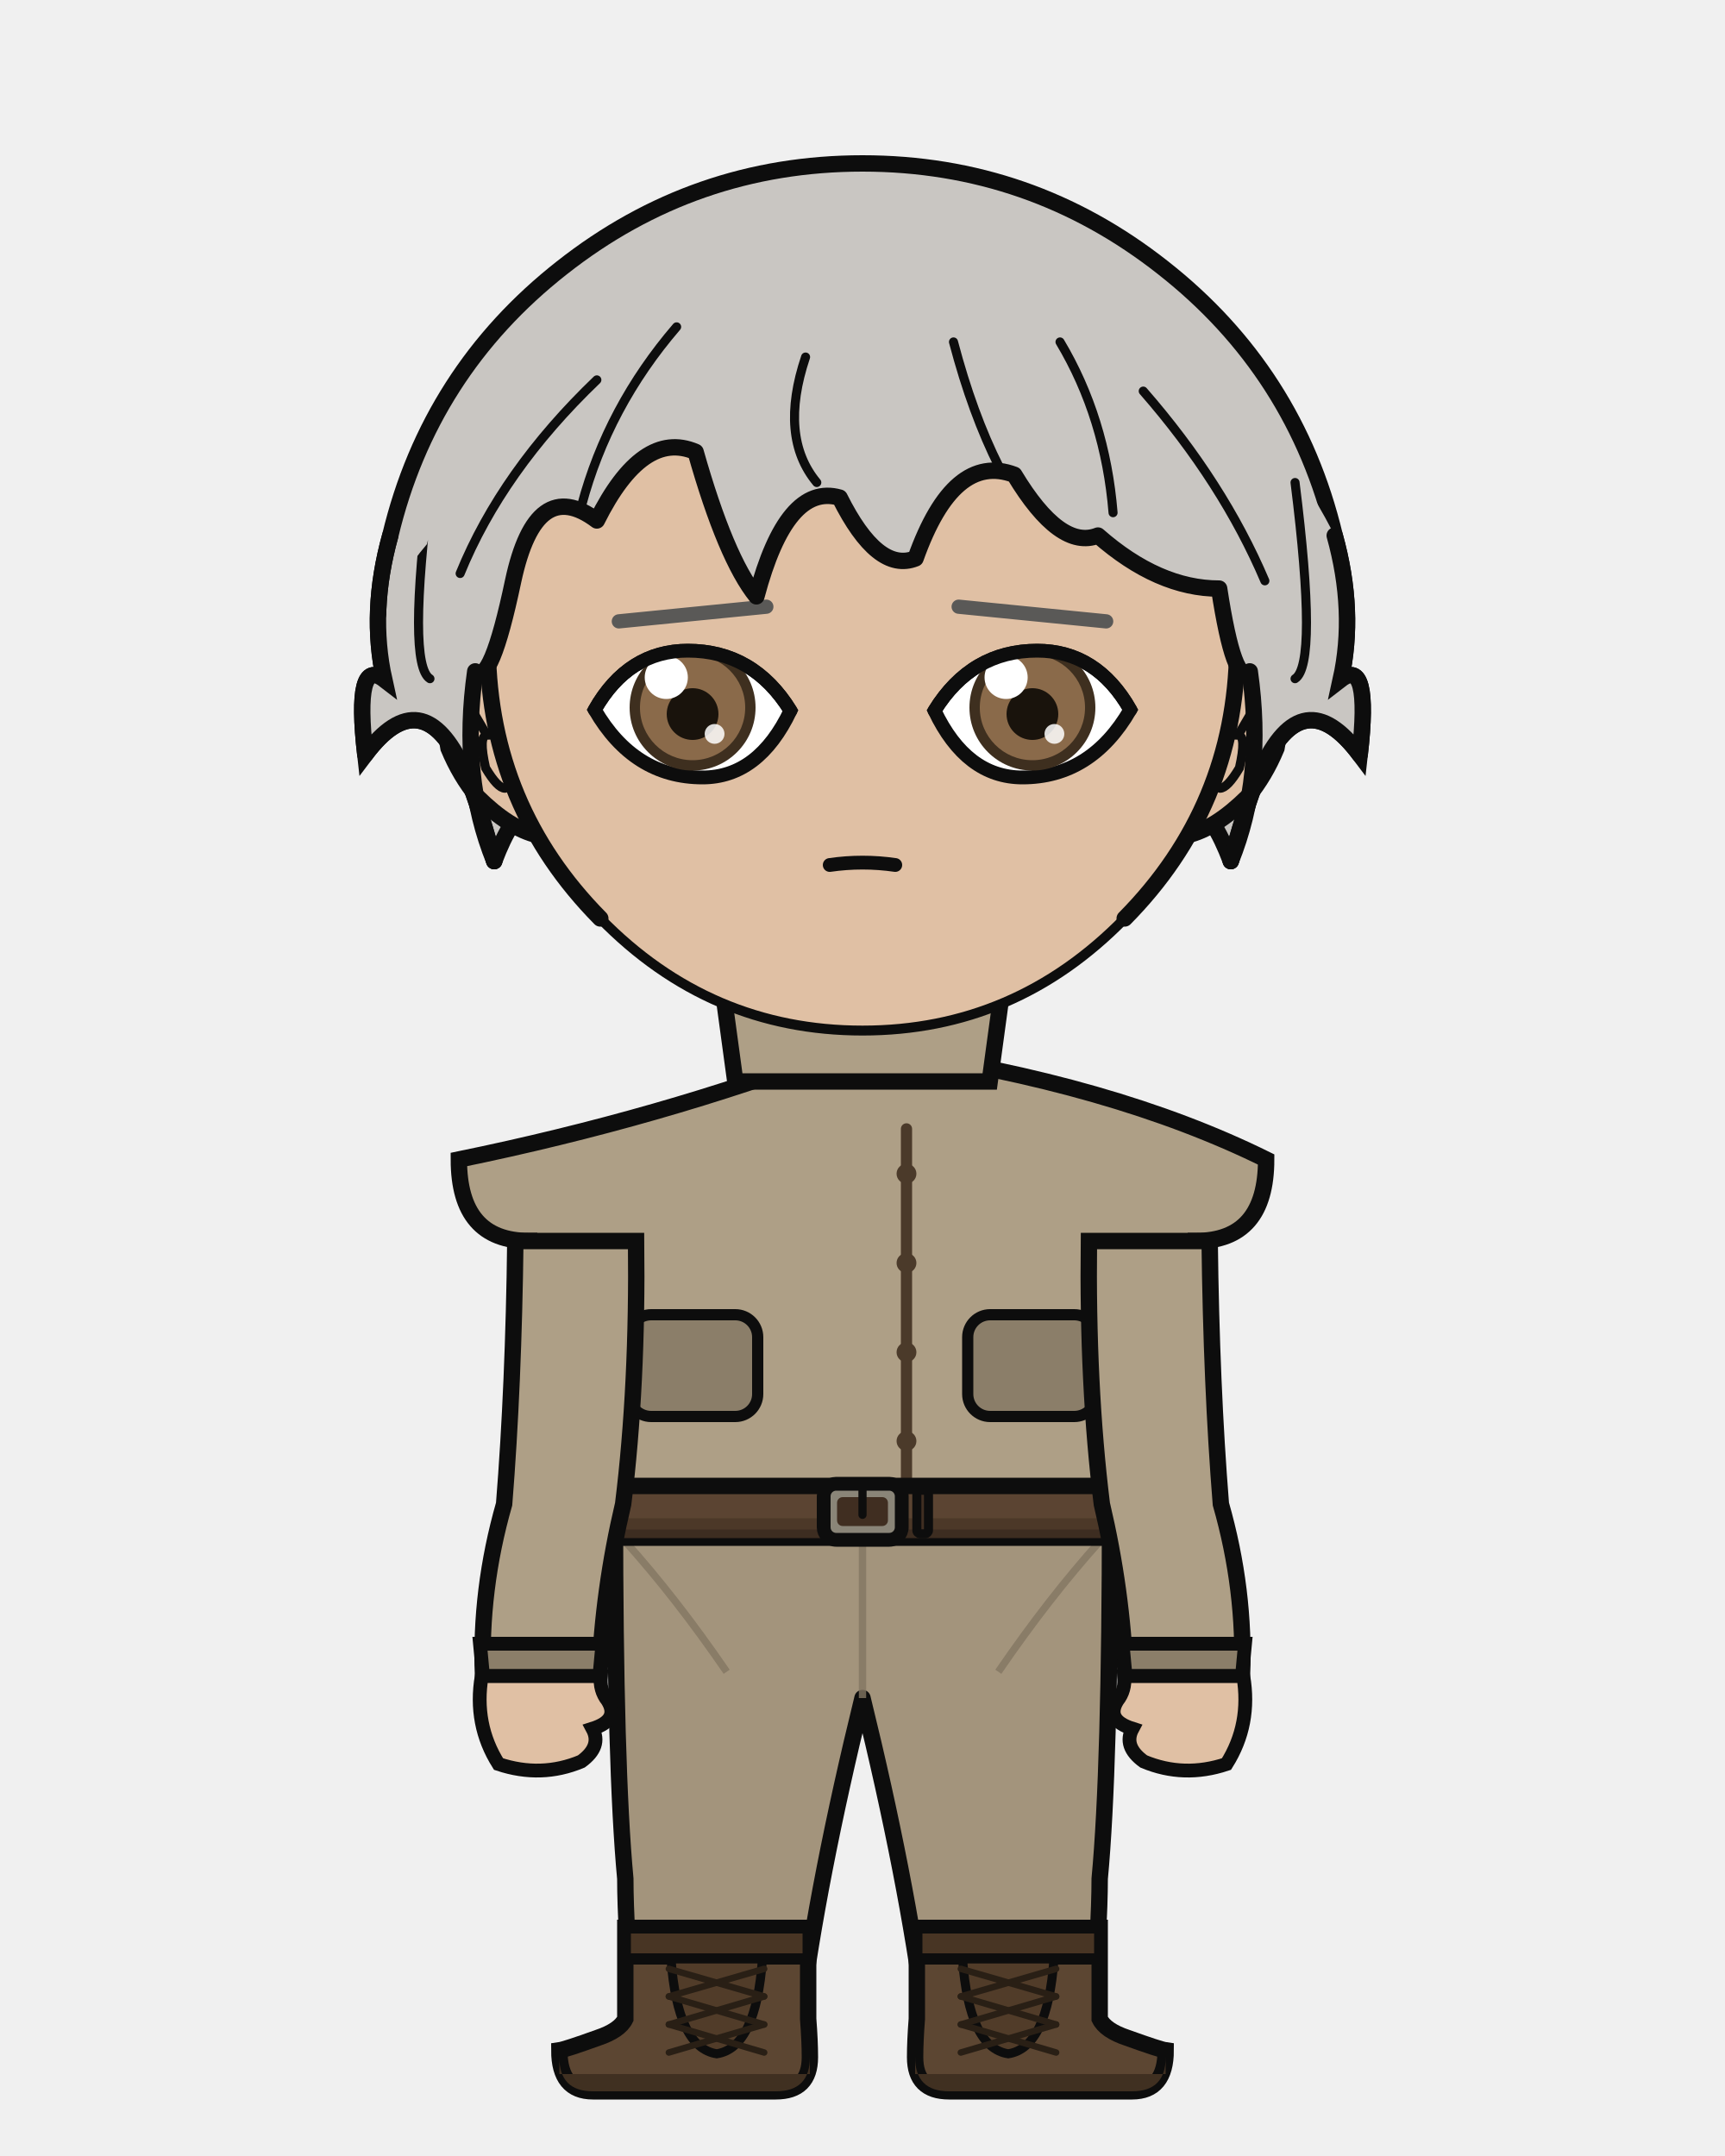
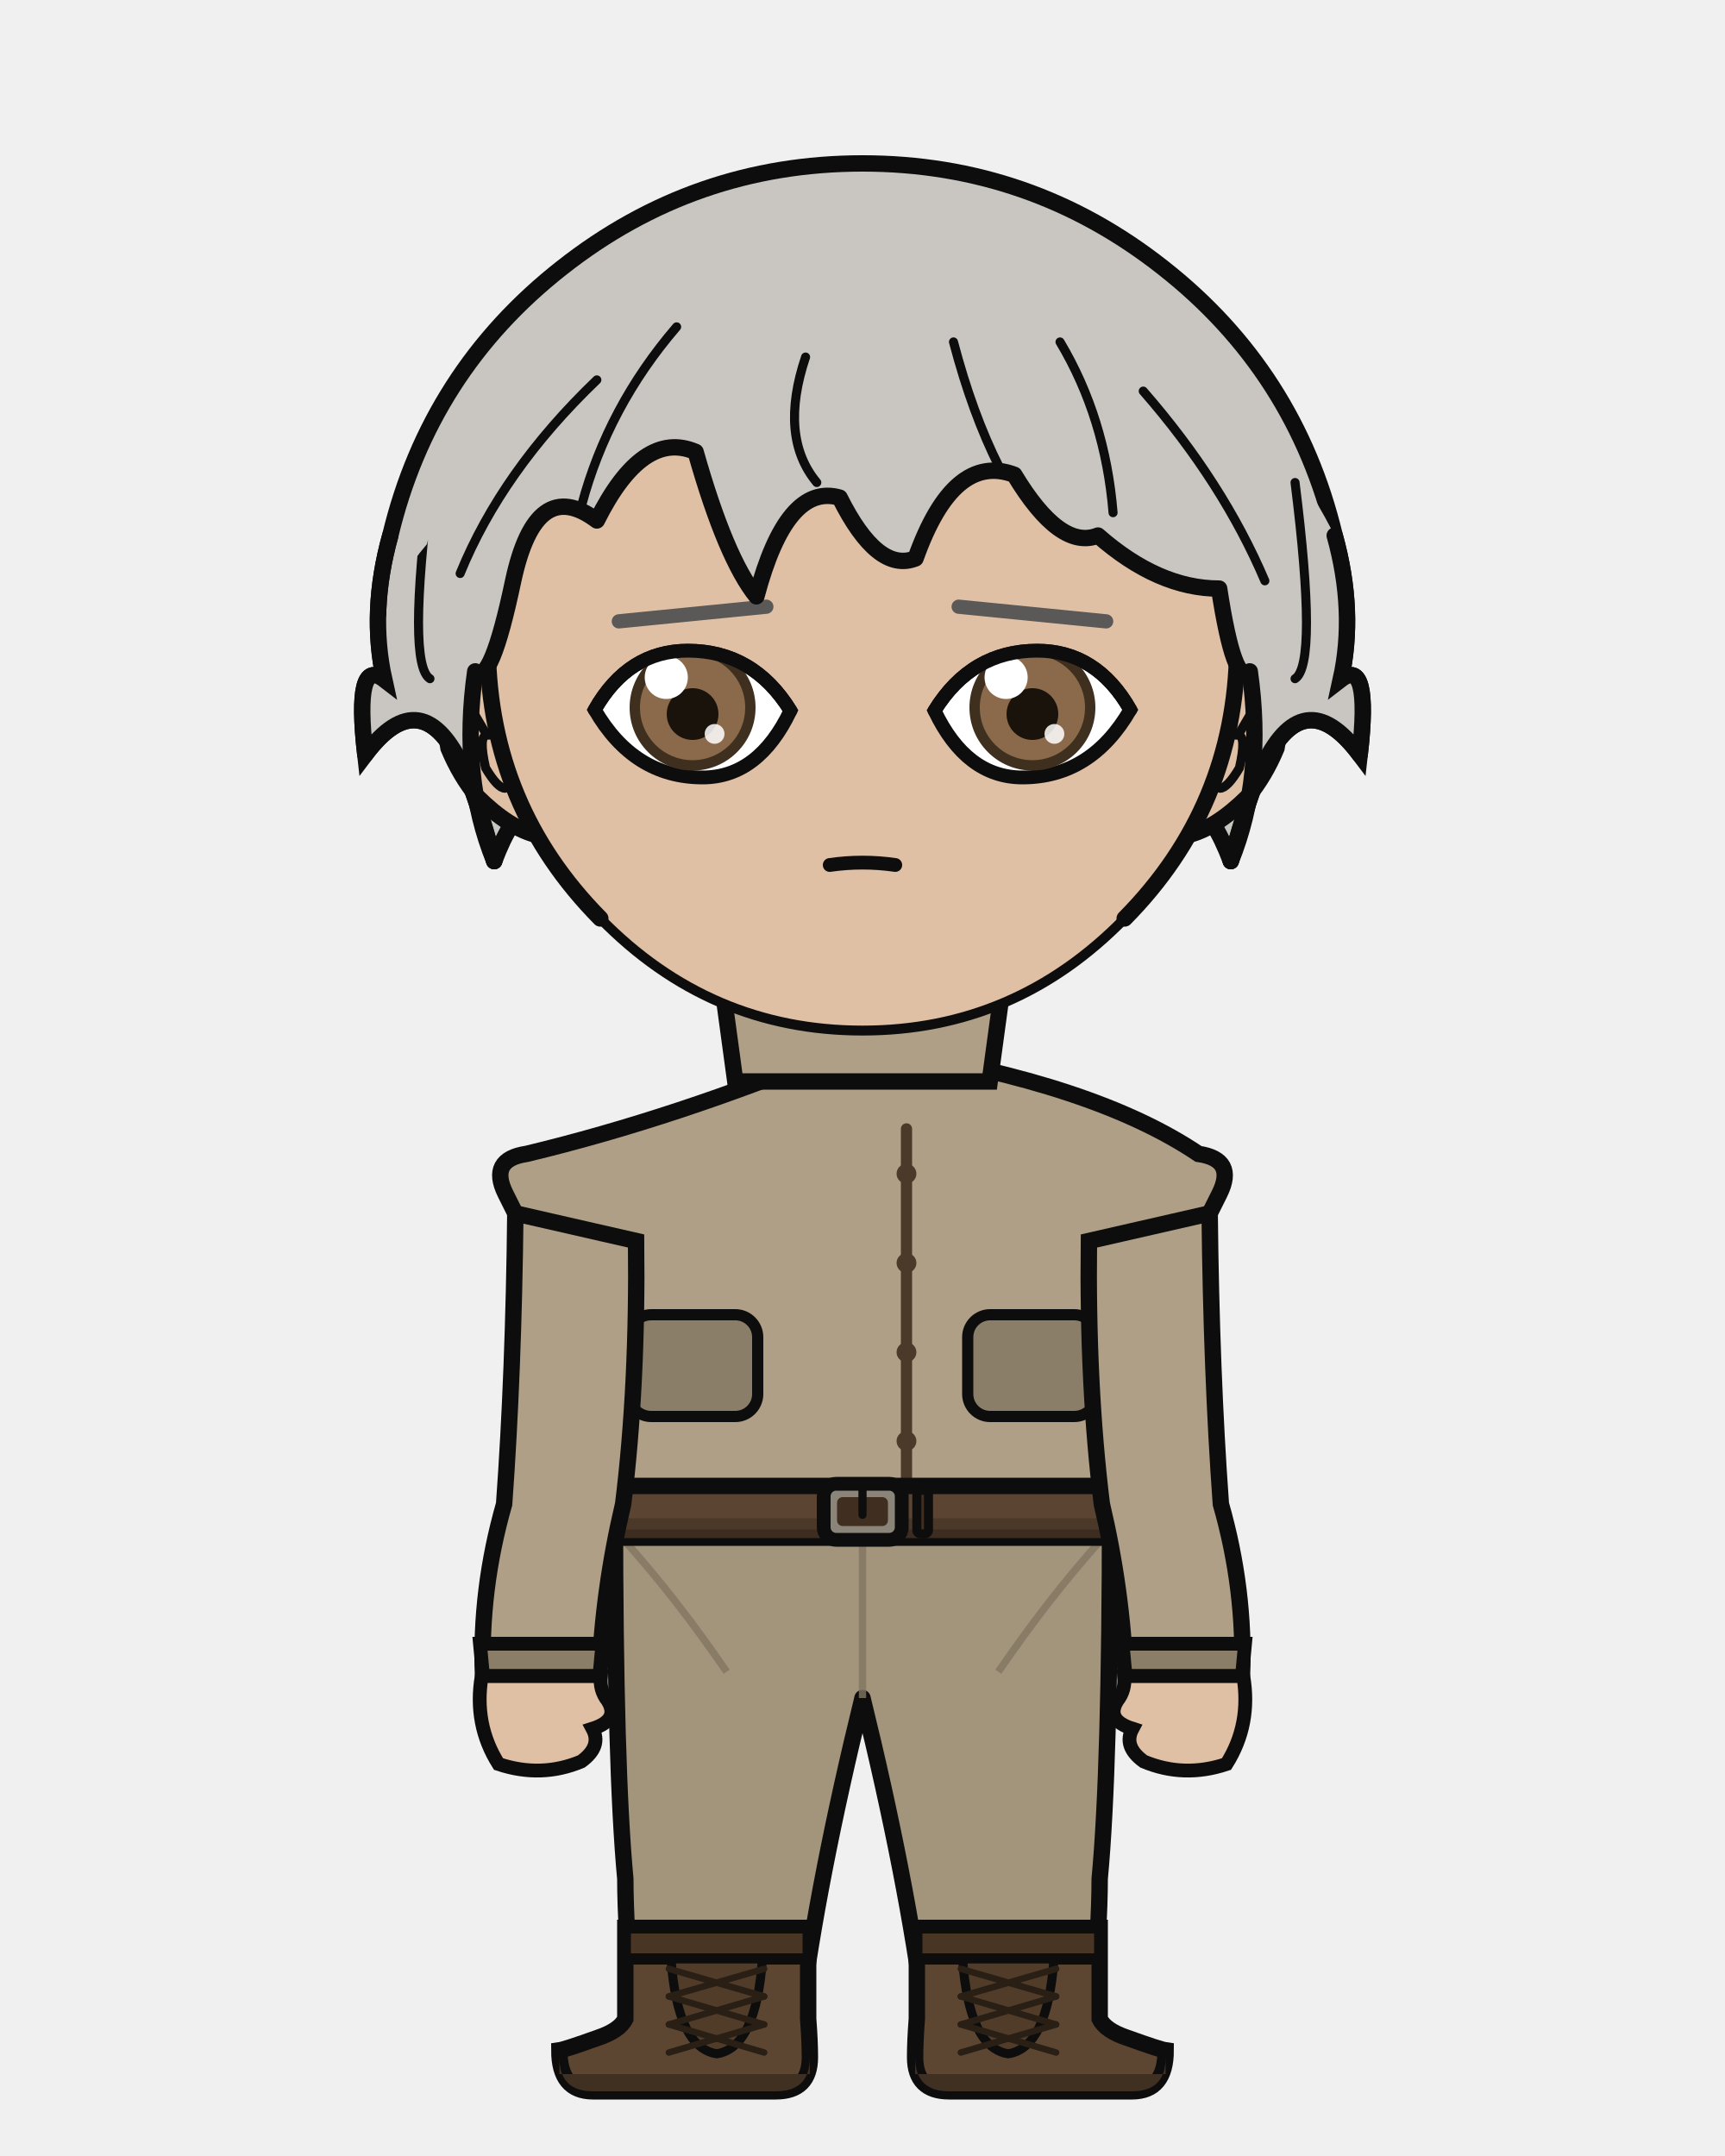
<svg xmlns="http://www.w3.org/2000/svg" width="400" height="500" viewBox="0 0 400 500">
  <defs>
    <clipPath id="hair-front">
      <path d="M 114.6 199.7 Q 106.7 180.3 110.2 155.7 Q 113.8 159.4 119.0 134.7 Q 124.3 110.1 138.4 120.7 Q 149.0 99.5 161.3 104.8 Q 168.3 129.5 175.4 138.3 Q 182.4 111.9 194.7 115.4 Q 203.5 133.0 212.3 129.5 Q 221.1 104.8 235.2 110.1 Q 245.8 127.7 254.6 124.2 Q 268.6 136.5 282.7 136.5 Q 286.2 159.4 289.8 155.7 Q 293.3 180.3 285.4 199.7 Q 289.8 183.8 292.4 178.6 Q 302.1 157.4 315.3 175.0 Q 317.9 152.2 310.9 157.6 Q 314.4 141.8 309.5 124.2 Q 292.5 91.3 264.3 69.0 Q 236.0 46.7 200.0 46.7 Q 164.0 46.7 135.7 69.0 Q 107.5 91.3 99.0 126.2 Q 85.6 141.8 89.1 157.6 Q 82.1 152.2 84.7 175.0 Q 97.9 157.4 107.6 178.6 Q 110.2 183.8 114.6 199.7 Z" />
    </clipPath>
  </defs>
  <path d="M 90.5 124.2 Q 99.6 86.2 130.3 62.1 Q 161.0 37.9 200.0 37.9 Q 239.0 37.9 269.7 62.1 Q 300.4 86.2 309.5 124.2 Q 314.4 141.8 310.9 157.6 Q 317.9 152.2 315.3 175.0 Q 302.1 157.4 292.4 178.6 Q 289.8 183.8 285.4 199.7 Q 277.4 178.6 268.6 190.9 Q 259.8 196.2 247.5 220.8 Q 226.4 196.2 200.0 201.4 Q 173.6 196.2 152.5 220.8 Q 140.2 196.2 131.4 190.9 Q 122.6 178.6 114.6 199.7 Q 110.2 183.8 107.6 178.6 Q 97.9 157.4 84.7 175.0 Q 82.1 152.2 89.1 157.6 Q 85.6 141.8 90.5 124.2 Z" fill="#c9c6c2" />
  <path d="M 90.5 124.2 Q 99.6 86.2 130.3 62.1 Q 161.0 37.9 200.0 37.9 Q 239.0 37.9 269.7 62.1 Q 300.4 86.2 309.5 124.2 Q 314.4 141.8 310.9 157.6 Q 317.9 152.2 315.3 175.0 Q 302.1 157.4 292.4 178.6 Q 289.8 183.8 285.4 199.7 Q 277.4 178.6 268.6 190.9 Q 259.8 196.2 247.5 220.8 Q 226.4 196.2 200.0 201.4 Q 173.6 196.2 152.5 220.8 Q 140.2 196.2 131.4 190.9 Q 122.6 178.6 114.6 199.7 Q 110.2 183.8 107.6 178.6 Q 97.9 157.4 84.7 175.0 Q 82.1 152.2 89.1 157.6 Q 85.6 141.8 90.5 124.2 Z" fill="none" stroke="#0d0d0d" stroke-width="3.8" stroke-linecap="round" stroke-linejoin="round" />
  <rect x="179.8" y="225.4" width="40.3" height="40.5" rx="14.1" fill="#e0c0a4" />
  <line x1="179.8" y1="225.4" x2="179.8" y2="265.9" stroke="#0d0d0d" stroke-width="3.8" />
  <line x1="220.2" y1="225.4" x2="220.2" y2="265.9" stroke="#0d0d0d" stroke-width="3.8" />
  <path d="M 142.6 350.6 L 257.4 350.6 Q 257.4 410.2 255.0 435.7 Q 255.0 447.1 253.1 468.2 L 214.5 468.2 Q 210.3 435.7 200.0 393.8 Q 189.7 435.7 185.5 468.2 L 146.9 468.2 Q 145.0 447.1 145.0 435.7 Q 142.6 410.2 142.6 350.6 Z" fill="#a3947c" stroke="#0d0d0d" stroke-width="3.8" stroke-linejoin="round" />
  <line x1="200.0" y1="355.8" x2="200.0" y2="393.8" stroke="#827561" stroke-width="1.7" opacity="0.8" />
  <path d="M 145.0 357.5 Q 156.7 370.5 168.5 387.7" fill="none" stroke="#827561" stroke-width="1.7" opacity="0.8" />
  <path d="M 255.0 357.5 Q 243.3 370.5 231.5 387.7" fill="none" stroke="#827561" stroke-width="1.7" opacity="0.8" />
  <path d="M 187.4 447.1 L 187.4 468.2 Q 187.8 473.3 187.8 477.1 Q 187.8 485.0 179.9 485.0 L 137.5 485.0 Q 129.7 485.0 129.7 475.5 Q 131.1 475.3 138.6 472.6 Q 143.7 470.9 145.0 468.2 L 145.0 447.1 Z" fill="#5c4632" stroke="#0d0d0d" stroke-width="3.8" />
  <path d="M 187.8 481.0 L 129.7 481.0 L 129.7 477.1 Q 129.7 485.0 137.5 485.0 L 179.9 485.0 Q 187.8 485.0 187.8 477.1 Z" fill="#403021" />
  <rect x="145.0" y="447.1" width="42.4" height="7.2" fill="#483524" stroke="#0d0d0d" stroke-width="2.6" />
  <path d="M 155.6 454.3 L 176.8 454.3 Q 175.3 474.9 166.2 476.3 Q 157.1 474.9 155.6 454.3 Z" fill="#513c29" stroke="#0d0d0d" stroke-width="2.1" />
  <line x1="177.2" y1="456.6" x2="155.1" y2="463.0" stroke="#291f15" stroke-width="1.5" stroke-linecap="round" />
  <line x1="155.1" y1="456.6" x2="177.2" y2="463.0" stroke="#291f15" stroke-width="1.5" stroke-linecap="round" />
  <line x1="177.2" y1="463.0" x2="155.1" y2="469.5" stroke="#291f15" stroke-width="1.5" stroke-linecap="round" />
  <line x1="155.1" y1="463.0" x2="177.2" y2="469.5" stroke="#291f15" stroke-width="1.5" stroke-linecap="round" />
  <line x1="177.2" y1="469.5" x2="155.1" y2="476.0" stroke="#291f15" stroke-width="1.5" stroke-linecap="round" />
  <line x1="155.1" y1="469.5" x2="177.2" y2="476.0" stroke="#291f15" stroke-width="1.5" stroke-linecap="round" />
  <path d="M 212.6 447.1 L 212.6 468.2 Q 212.2 473.3 212.2 477.1 Q 212.2 485.0 220.1 485.0 L 262.5 485.0 Q 270.3 485.0 270.3 475.5 Q 268.9 475.3 261.4 472.6 Q 256.3 470.9 255.0 468.2 L 255.0 447.1 Z" fill="#5c4632" stroke="#0d0d0d" stroke-width="3.8" />
  <path d="M 212.2 481.0 L 270.3 481.0 L 270.3 477.1 Q 270.3 485.0 262.5 485.0 L 220.1 485.0 Q 212.2 485.0 212.2 477.1 Z" fill="#403021" />
  <rect x="212.6" y="447.1" width="42.4" height="7.2" fill="#483524" stroke="#0d0d0d" stroke-width="2.6" />
  <path d="M 223.2 454.3 L 244.4 454.3 Q 242.9 474.9 233.8 476.3 Q 224.7 474.9 223.2 454.3 Z" fill="#513c29" stroke="#0d0d0d" stroke-width="2.1" />
  <line x1="244.9" y1="456.6" x2="222.8" y2="463.0" stroke="#291f15" stroke-width="1.5" stroke-linecap="round" />
  <line x1="222.8" y1="456.6" x2="244.9" y2="463.0" stroke="#291f15" stroke-width="1.5" stroke-linecap="round" />
  <line x1="244.9" y1="463.0" x2="222.8" y2="469.5" stroke="#291f15" stroke-width="1.5" stroke-linecap="round" />
  <line x1="222.8" y1="463.0" x2="244.9" y2="469.5" stroke="#291f15" stroke-width="1.5" stroke-linecap="round" />
  <line x1="244.9" y1="469.5" x2="222.8" y2="476.0" stroke="#291f15" stroke-width="1.5" stroke-linecap="round" />
  <line x1="222.8" y1="469.5" x2="244.9" y2="476.0" stroke="#291f15" stroke-width="1.5" stroke-linecap="round" />
-   <path d="M 194.4 243.7 Q 153.2 259.3 106.4 268.9 Q 106.4 287.8 122.7 287.8 Q 122.7 321.4 121.4 348.8 Q 120.6 349.8 120.6 350.6 L 279.4 350.6 Q 279.4 349.8 278.6 348.8 Q 277.3 321.4 277.3 287.8 Q 293.6 287.8 293.6 268.9 Q 258.0 251.3 205.6 243.7 L 200.0 249.4 Z" fill="#ae9f86" stroke="#0d0d0d" stroke-width="3.8" />
+   <path d="M 194.4 243.7 Q 156.7 259.3 122.1 267.6 Q 113.3 268.9 117.2 276.8 L 122.7 287.8 Q 122.7 321.4 121.4 348.8 Q 120.6 349.8 120.6 350.6 L 279.4 350.6 Q 279.4 349.8 278.6 348.8 Q 277.3 321.4 277.3 287.8 L 282.8 276.8 Q 286.7 268.9 277.9 267.6 Q 253.7 251.3 205.6 243.7 L 200.0 249.4 Z" fill="#ae9f86" stroke="#0d0d0d" stroke-width="3.8" />
  <path d="M 210.2 261.8 L 210.2 344.6" fill="none" stroke="#4b3a2a" stroke-width="2.6" stroke-linecap="round" />
  <circle cx="210.2" cy="272.2" r="2.3" fill="#4b3a2a" />
  <circle cx="210.2" cy="292.9" r="2.3" fill="#4b3a2a" />
  <circle cx="210.2" cy="313.6" r="2.3" fill="#4b3a2a" />
  <circle cx="210.2" cy="334.2" r="2.3" fill="#4b3a2a" />
  <rect x="145.8" y="304.9" width="29.9" height="23.6" rx="5.2" fill="#8b7e69" stroke="#0d0d0d" stroke-width="2.6" />
  <rect x="224.4" y="304.9" width="29.9" height="23.6" rx="5.2" fill="#8b7e69" stroke="#0d0d0d" stroke-width="2.6" />
  <rect x="119.0" y="344.6" width="162.0" height="12.0" rx="2.2" fill="#5b4432" stroke="#0d0d0d" stroke-width="3.8" />
  <rect x="119.0" y="352.1" width="162.0" height="4.6" rx="2.2" fill="#493525" opacity="0.8" />
  <rect x="191.0" y="344.1" width="18.1" height="13.0" rx="2.9" fill="#8a8578" stroke="#0d0d0d" stroke-width="3.2" />
  <rect x="194.1" y="347.2" width="11.8" height="6.7" rx="1.3" fill="#402e21" />
  <line x1="200.0" y1="344.1" x2="200.0" y2="351.3" stroke="#0d0d0d" stroke-width="1.9" stroke-linecap="round" />
  <rect x="212.6" y="345.6" width="2.7" height="10.1" rx="0.8" fill="#402e21" stroke="#0d0d0d" stroke-width="2.1" />
-   <path d="M 147.5 287.8 L 119.5 287.8 Q 119.1 321.4 116.9 348.8 Q 111.2 368.7 112.0 388.7 L 139.0 388.7 Q 139.8 368.7 144.5 348.8 Q 147.9 321.4 147.5 287.8 Z" fill="#ae9f86" stroke="#0d0d0d" stroke-width="3.8" />
+   <path d="M 147.5 287.8 L 119.5 281.4 Q 119.1 318.5 116.9 348.8 Q 111.2 368.7 112.0 388.7 L 139.0 388.7 Q 139.8 368.7 144.5 348.8 Q 147.9 321.4 147.5 287.8 Z" fill="#ae9f86" stroke="#0d0d0d" stroke-width="3.8" />
  <path d="M 111.3 381.2 L 139.7 381.2 L 139.0 388.7 L 112.0 388.7 Z" fill="#8b7e69" stroke="#0d0d0d" stroke-width="3.2" />
  <path d="M 111.7 388.7 Q 109.8 399.9 115.6 409.1 Q 125.5 412.4 134.8 408.5 Q 139.6 405.0 137.4 400.9 Q 143.7 398.9 140.9 394.4 Q 139.0 392.0 139.3 388.7 Z" fill="#e0c0a4" stroke="#0d0d0d" stroke-width="3.2" />
-   <path d="M 252.5 287.8 L 280.5 287.8 Q 280.9 321.4 283.1 348.8 Q 288.8 368.7 288.0 388.7 L 261.0 388.7 Q 260.2 368.7 255.5 348.8 Q 252.1 321.4 252.5 287.8 Z" fill="#ae9f86" stroke="#0d0d0d" stroke-width="3.8" />
+   <path d="M 252.5 287.8 L 280.5 281.4 Q 280.9 318.5 283.1 348.8 Q 288.8 368.7 288.0 388.7 L 261.0 388.7 Q 260.2 368.7 255.5 348.8 Q 252.1 321.4 252.5 287.8 Z" fill="#ae9f86" stroke="#0d0d0d" stroke-width="3.8" />
  <path d="M 260.3 381.2 L 288.7 381.2 L 288.0 388.7 L 261.0 388.7 Z" fill="#8b7e69" stroke="#0d0d0d" stroke-width="3.2" />
  <path d="M 288.3 388.7 Q 290.2 399.9 284.4 409.1 Q 274.5 412.4 265.2 408.5 Q 260.4 405.0 262.6 400.9 Q 256.3 398.9 259.1 394.4 Q 261.0 392.0 260.7 388.7 Z" fill="#e0c0a4" stroke="#0d0d0d" stroke-width="3.2" />
  <path d="M 165.7 215.5 L 234.3 215.5 L 229.5 250.8 L 170.5 250.8 Z" fill="#ae9f86" stroke="#0d0d0d" stroke-width="3.8" />
  <path d="M 200.0 215.5 L 200.0 234.9" fill="none" stroke="#0d0d0d" stroke-width="2.6" />
  <path d="M 113.1 153.2 Q 108.1 153.5 104.9 158.7 Q 102.2 164.3 104.0 173.5 Q 106.7 180.0 110.7 184.8 Q 118.2 192.2 124.7 193.7 Z" fill="#e0c0a4" />
  <path d="M 113.1 153.2 Q 108.1 153.5 104.9 158.7 Q 102.2 164.3 104.0 173.5 Q 106.7 180.0 110.7 184.8 Q 118.2 192.2 124.7 193.7" fill="none" stroke="#0d0d0d" stroke-width="3.8" stroke-linecap="round" />
  <path d="M 106.6 169.6 Q 105.6 165.1 106.4 163.5 Q 107.3 162.5 108.9 163.7 Q 110.8 166.9 112.9 170.5 Q 110.9 170.6 112.6 178.1 Q 115.4 182.8 117.1 182.8" fill="none" stroke="#0d0d0d" stroke-width="2.1" stroke-linecap="round" />
  <path d="M 286.9 153.2 Q 291.9 153.5 295.1 158.7 Q 297.8 164.3 296.0 173.5 Q 293.3 180.0 289.3 184.8 Q 281.8 192.2 275.3 193.7 Z" fill="#e0c0a4" />
  <path d="M 286.9 153.2 Q 291.9 153.5 295.1 158.7 Q 297.8 164.3 296.0 173.5 Q 293.3 180.0 289.3 184.8 Q 281.8 192.2 275.3 193.7" fill="none" stroke="#0d0d0d" stroke-width="3.8" stroke-linecap="round" />
  <path d="M 293.4 169.6 Q 294.4 165.1 293.6 163.5 Q 292.7 162.5 291.1 163.7 Q 289.2 166.9 287.1 170.5 Q 289.1 170.6 287.4 178.1 Q 284.6 182.8 282.9 182.8" fill="none" stroke="#0d0d0d" stroke-width="2.1" stroke-linecap="round" />
  <path d="M 200.0 62.6 Q 236.1 62.6 261.6 88.3 Q 287.1 114.1 286.9 150.6 Q 286.4 187.1 260.8 213.0 Q 235.4 239.0 200.0 239.0 Q 164.6 239.0 139.2 213.0 Q 113.6 187.1 113.1 150.6 Q 112.9 114.1 138.4 88.3 Q 163.9 62.6 200.0 62.6 Z" fill="#e0c0a4" />
  <path d="M 139.2 213.0 Q 113.6 187.1 113.1 150.6 Q 112.9 114.1 138.4 88.3 Q 163.9 62.6 200.0 62.6 Q 236.1 62.6 261.6 88.3 Q 287.1 114.1 286.9 150.6 Q 286.4 187.1 260.8 213.0" fill="none" stroke="#0d0d0d" stroke-width="3.8" stroke-linecap="round" />
  <path d="M 260.8 213.0 Q 235.4 239.0 200.0 239.0 Q 164.6 239.0 139.2 213.0" fill="none" stroke="#0d0d0d" stroke-width="2.3" stroke-linecap="round" />
  <line x1="177.7" y1="140.7" x2="143.5" y2="144.1" stroke="#5a5957" stroke-width="3.3" stroke-linecap="round" />
  <defs>
    <clipPath id="eye-l">
      <path d="M 183.3 164.8 Q 174.7 150.9 159.5 150.9 Q 145.7 150.9 137.9 164.6 Q 147.0 180.3 162.9 180.3 Q 175.9 180.3 183.3 164.8 Z" />
    </clipPath>
  </defs>
  <path d="M 183.3 164.8 Q 174.7 150.9 159.5 150.9 Q 145.7 150.9 137.9 164.6 Q 147.0 180.3 162.9 180.3 Q 175.9 180.3 183.3 164.8 Z" fill="white" stroke="#0d0d0d" stroke-width="3.2" />
  <g clip-path="url(#eye-l)">
    <circle cx="160.6" cy="164.1" r="14.6" fill="#3e2f1f" />
    <circle cx="160.6" cy="164.1" r="12.2" fill="#8a6a4a" />
    <circle cx="160.6" cy="165.6" r="6.0" fill="#19130c" />
    <circle cx="154.5" cy="157.1" r="5.0" fill="white" />
    <circle cx="165.7" cy="170.2" r="2.3" fill="white" opacity="0.85" />
  </g>
  <path d="M 183.3 164.8 Q 174.7 150.9 159.5 150.9 Q 145.7 150.9 137.9 164.6" fill="none" stroke="#0d0d0d" stroke-width="3.2" stroke-linecap="round" />
  <line x1="222.3" y1="140.7" x2="256.5" y2="144.1" stroke="#5a5957" stroke-width="3.3" stroke-linecap="round" />
  <defs>
    <clipPath id="eye-r">
      <path d="M 216.7 164.8 Q 225.3 150.9 240.5 150.9 Q 254.3 150.9 262.1 164.6 Q 253.0 180.3 237.1 180.3 Q 224.1 180.3 216.7 164.8 Z" />
    </clipPath>
  </defs>
  <path d="M 216.7 164.8 Q 225.3 150.9 240.5 150.9 Q 254.3 150.9 262.1 164.6 Q 253.0 180.3 237.1 180.3 Q 224.1 180.3 216.7 164.8 Z" fill="white" stroke="#0d0d0d" stroke-width="3.2" />
  <g clip-path="url(#eye-r)">
    <circle cx="239.4" cy="164.1" r="14.6" fill="#3e2f1f" />
    <circle cx="239.4" cy="164.1" r="12.2" fill="#8a6a4a" />
    <circle cx="239.4" cy="165.6" r="6.0" fill="#19130c" />
    <circle cx="233.3" cy="157.1" r="5.0" fill="white" />
    <circle cx="244.5" cy="170.2" r="2.3" fill="white" opacity="0.85" />
  </g>
  <path d="M 216.7 164.8 Q 225.3 150.9 240.5 150.9 Q 254.3 150.9 262.1 164.6" fill="none" stroke="#0d0d0d" stroke-width="3.2" stroke-linecap="round" />
  <path d="M 192.4 200.6 Q 200.0 199.5 207.6 200.6" fill="none" stroke="#0d0d0d" stroke-width="3.2" stroke-linecap="round" />
  <path d="M 114.6 199.7 Q 106.7 180.3 110.2 155.7 Q 113.8 159.4 119.0 134.7 Q 124.3 110.1 138.4 120.7 Q 149.0 99.5 161.3 104.8 Q 168.3 129.5 175.4 138.3 Q 182.4 111.9 194.7 115.4 Q 203.5 133.0 212.3 129.5 Q 221.1 104.8 235.2 110.1 Q 245.8 127.7 254.6 124.2 Q 268.6 136.5 282.7 136.5 Q 286.2 159.4 289.8 155.7 Q 293.3 180.3 285.4 199.7 Q 289.8 183.8 292.4 178.6 Q 302.1 157.4 315.3 175.0 Q 317.9 152.2 310.9 157.6 Q 314.4 141.8 309.5 124.2 Q 292.5 91.3 264.3 69.0 Q 236.0 46.7 200.0 46.7 Q 164.0 46.7 135.7 69.0 Q 107.5 91.3 99.0 126.2 Q 85.6 141.8 89.1 157.6 Q 82.1 152.2 84.7 175.0 Q 97.9 157.4 107.6 178.6 Q 110.2 183.8 114.6 199.7 Z" fill="#c9c6c2" />
  <path d="M 114.6 199.7 Q 106.7 180.3 110.2 155.7 Q 113.8 159.4 119.0 134.7 Q 124.3 110.1 138.4 120.7 Q 149.0 99.5 161.3 104.8 Q 168.3 129.5 175.4 138.3 Q 182.4 111.9 194.7 115.4 Q 203.5 133.0 212.3 129.5 Q 221.1 104.8 235.2 110.1 Q 245.8 127.7 254.6 124.2 Q 268.6 136.5 282.7 136.5 Q 286.2 159.4 289.8 155.7 Q 293.3 180.3 285.4 199.7" fill="none" stroke="#0d0d0d" stroke-width="3.8" stroke-linecap="round" stroke-linejoin="round" />
  <path d="M 285.4 199.7 Q 289.8 183.8 292.4 178.6 Q 302.1 157.4 315.3 175.0 Q 317.9 152.2 310.9 157.6 Q 314.4 141.8 309.5 124.2" fill="none" stroke="#0d0d0d" stroke-width="3.8" stroke-linecap="round" />
  <path d="M 114.6 199.7 Q 110.2 183.8 107.6 178.6 Q 97.9 157.4 84.7 175.0 Q 82.1 152.2 89.1 157.6 Q 85.6 141.8 90.5 124.2" fill="none" stroke="#0d0d0d" stroke-width="3.8" stroke-linecap="round" />
  <path d="M 156.9 75.8 Q 141.0 94.3 134.9 117.1" fill="none" stroke="#0d0d0d" stroke-width="2.1" stroke-linecap="round" clip-path="url(#hair-front)" />
  <path d="M 186.8 82.8 Q 180.6 101.3 189.4 111.9" fill="none" stroke="#0d0d0d" stroke-width="2.1" stroke-linecap="round" clip-path="url(#hair-front)" />
  <path d="M 221.1 79.3 Q 225.5 96.0 231.7 108.3" fill="none" stroke="#0d0d0d" stroke-width="2.1" stroke-linecap="round" clip-path="url(#hair-front)" />
  <path d="M 245.8 79.3 Q 256.3 96.9 258.1 118.9" fill="none" stroke="#0d0d0d" stroke-width="2.1" stroke-linecap="round" clip-path="url(#hair-front)" />
  <path d="M 265.1 90.7 Q 283.6 111.9 293.3 134.7" fill="none" stroke="#0d0d0d" stroke-width="2.1" stroke-linecap="round" clip-path="url(#hair-front)" />
  <path d="M 138.4 88.1 Q 116.4 109.2 106.7 133.0" fill="none" stroke="#0d0d0d" stroke-width="2.1" stroke-linecap="round" clip-path="url(#hair-front)" />
  <path d="M 300.3 111.9 Q 305.6 154.1 300.3 157.4" fill="none" stroke="#0d0d0d" stroke-width="2.1" stroke-linecap="round" clip-path="url(#hair-front)" />
  <path d="M 99.7 111.9 Q 94.4 154.1 99.7 157.4" fill="none" stroke="#0d0d0d" stroke-width="2.1" stroke-linecap="round" clip-path="url(#hair-front)" />
</svg>
